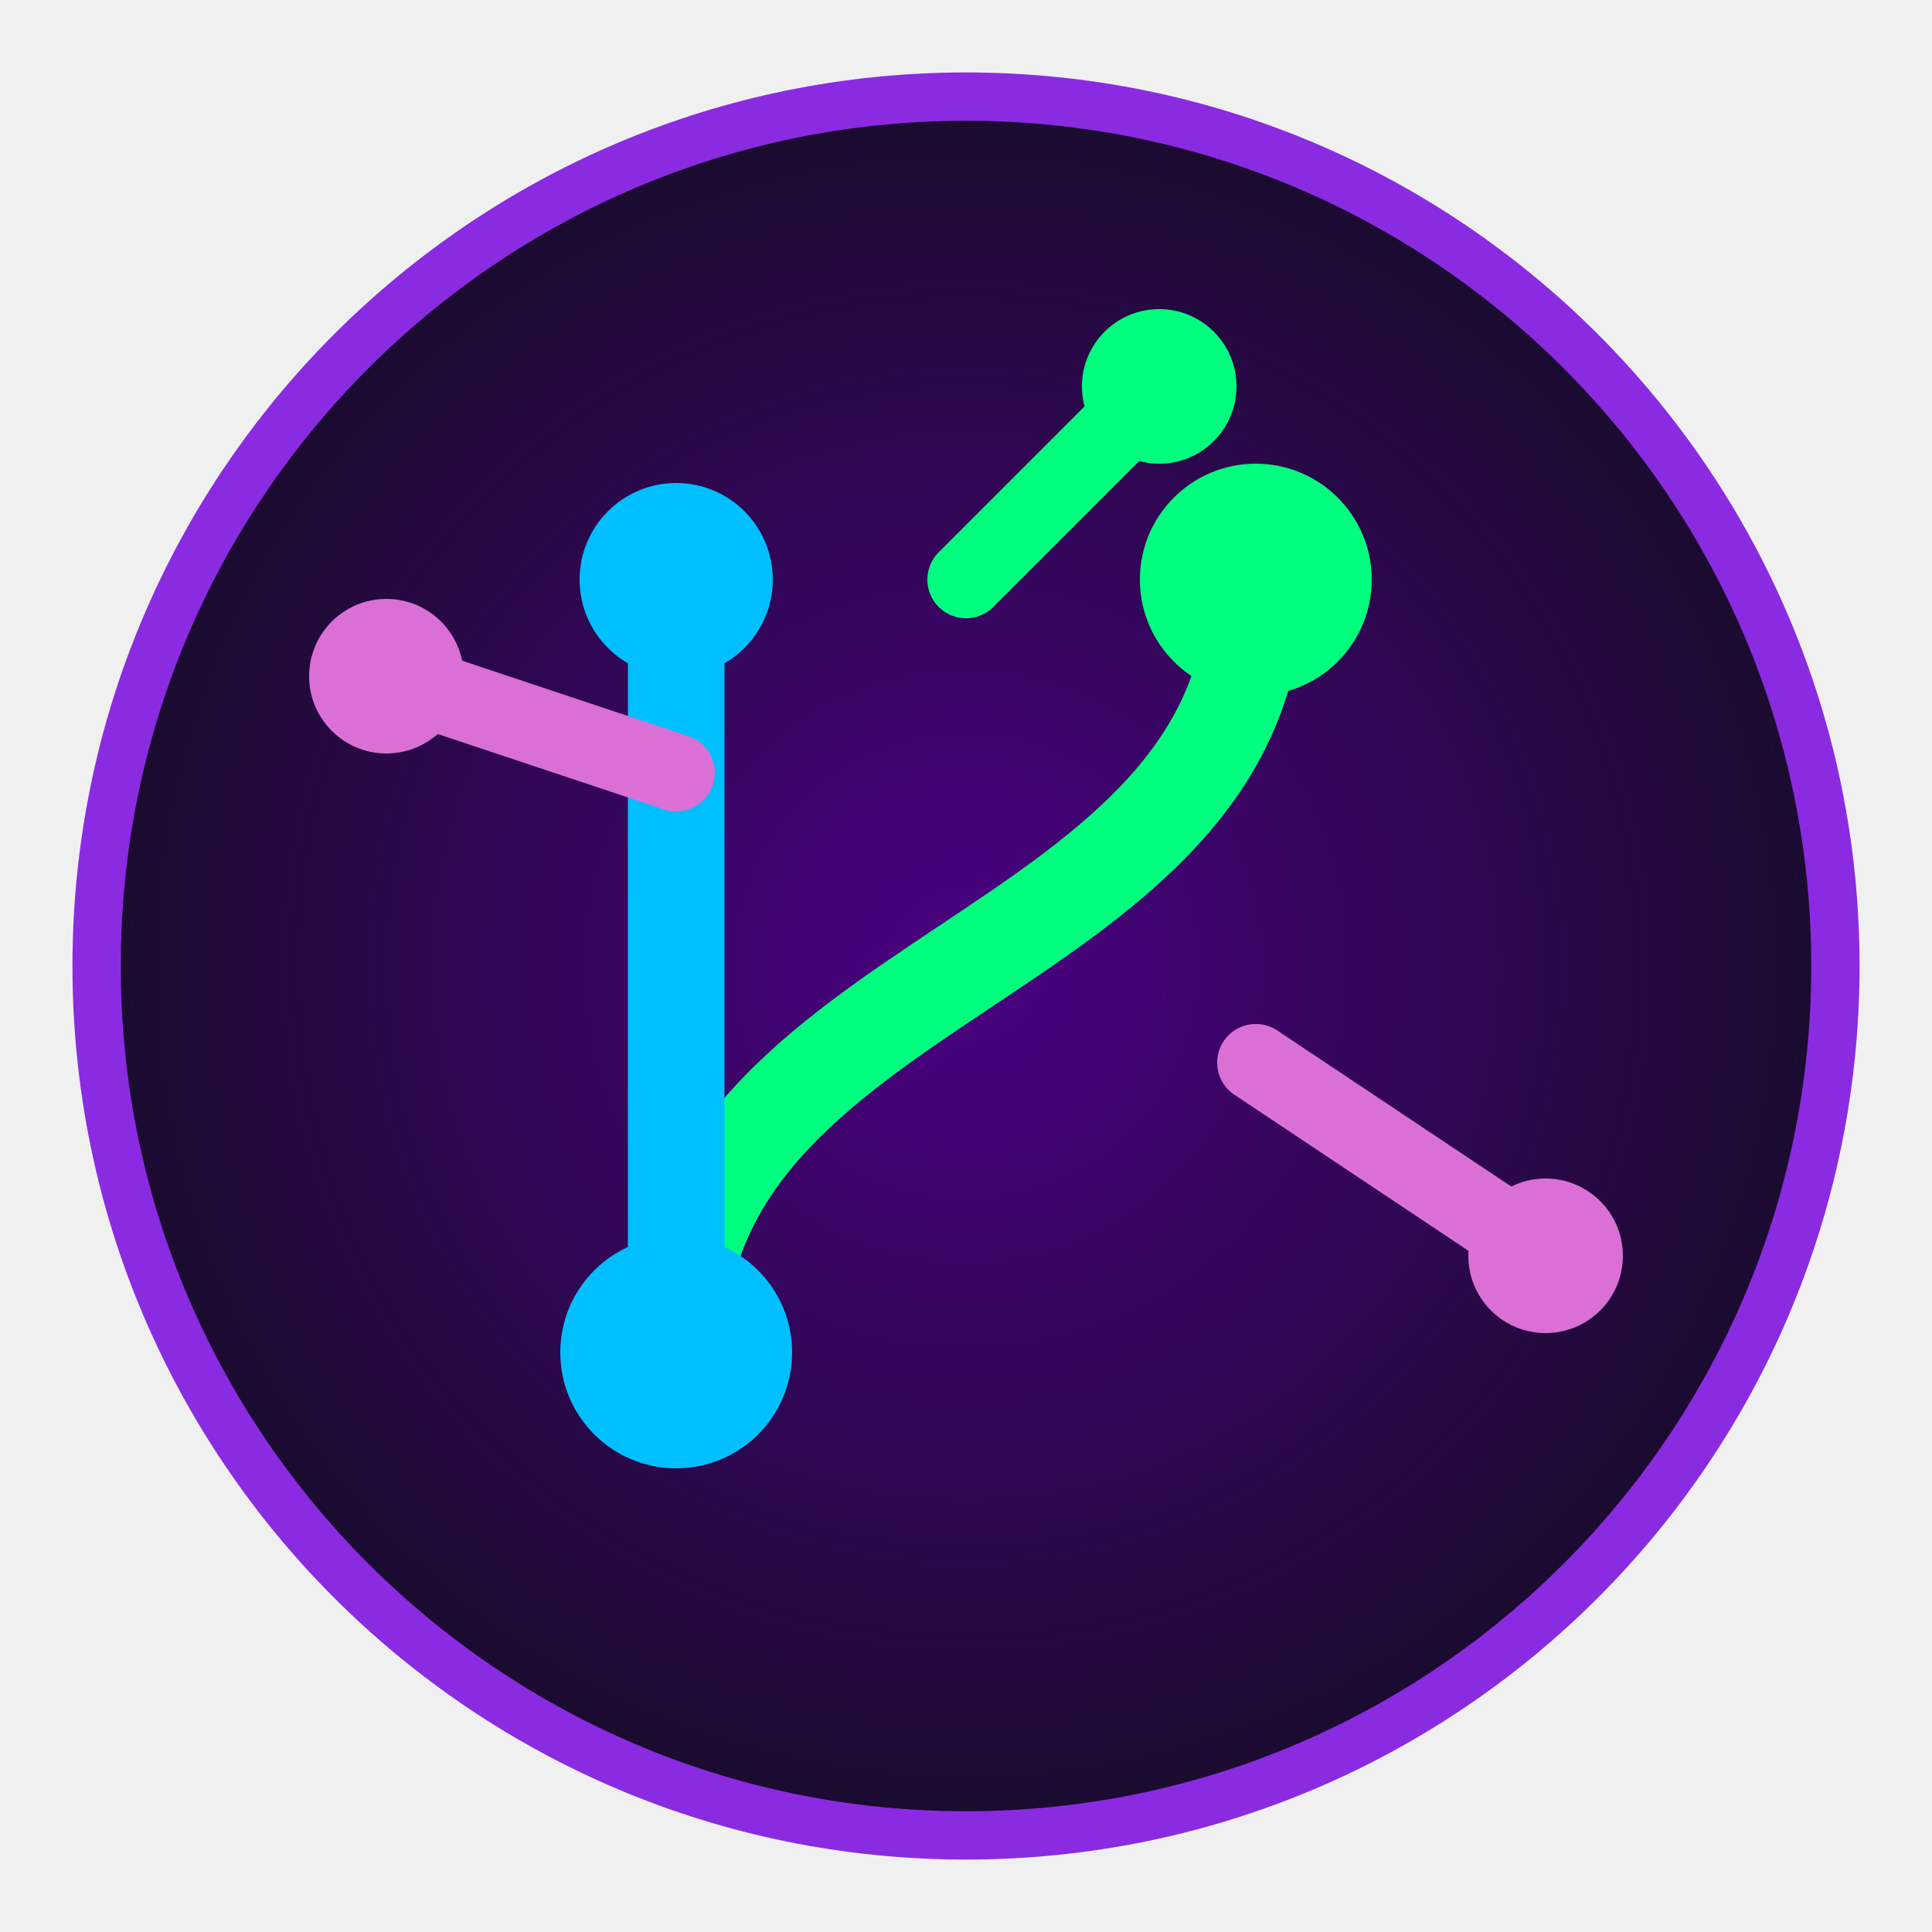
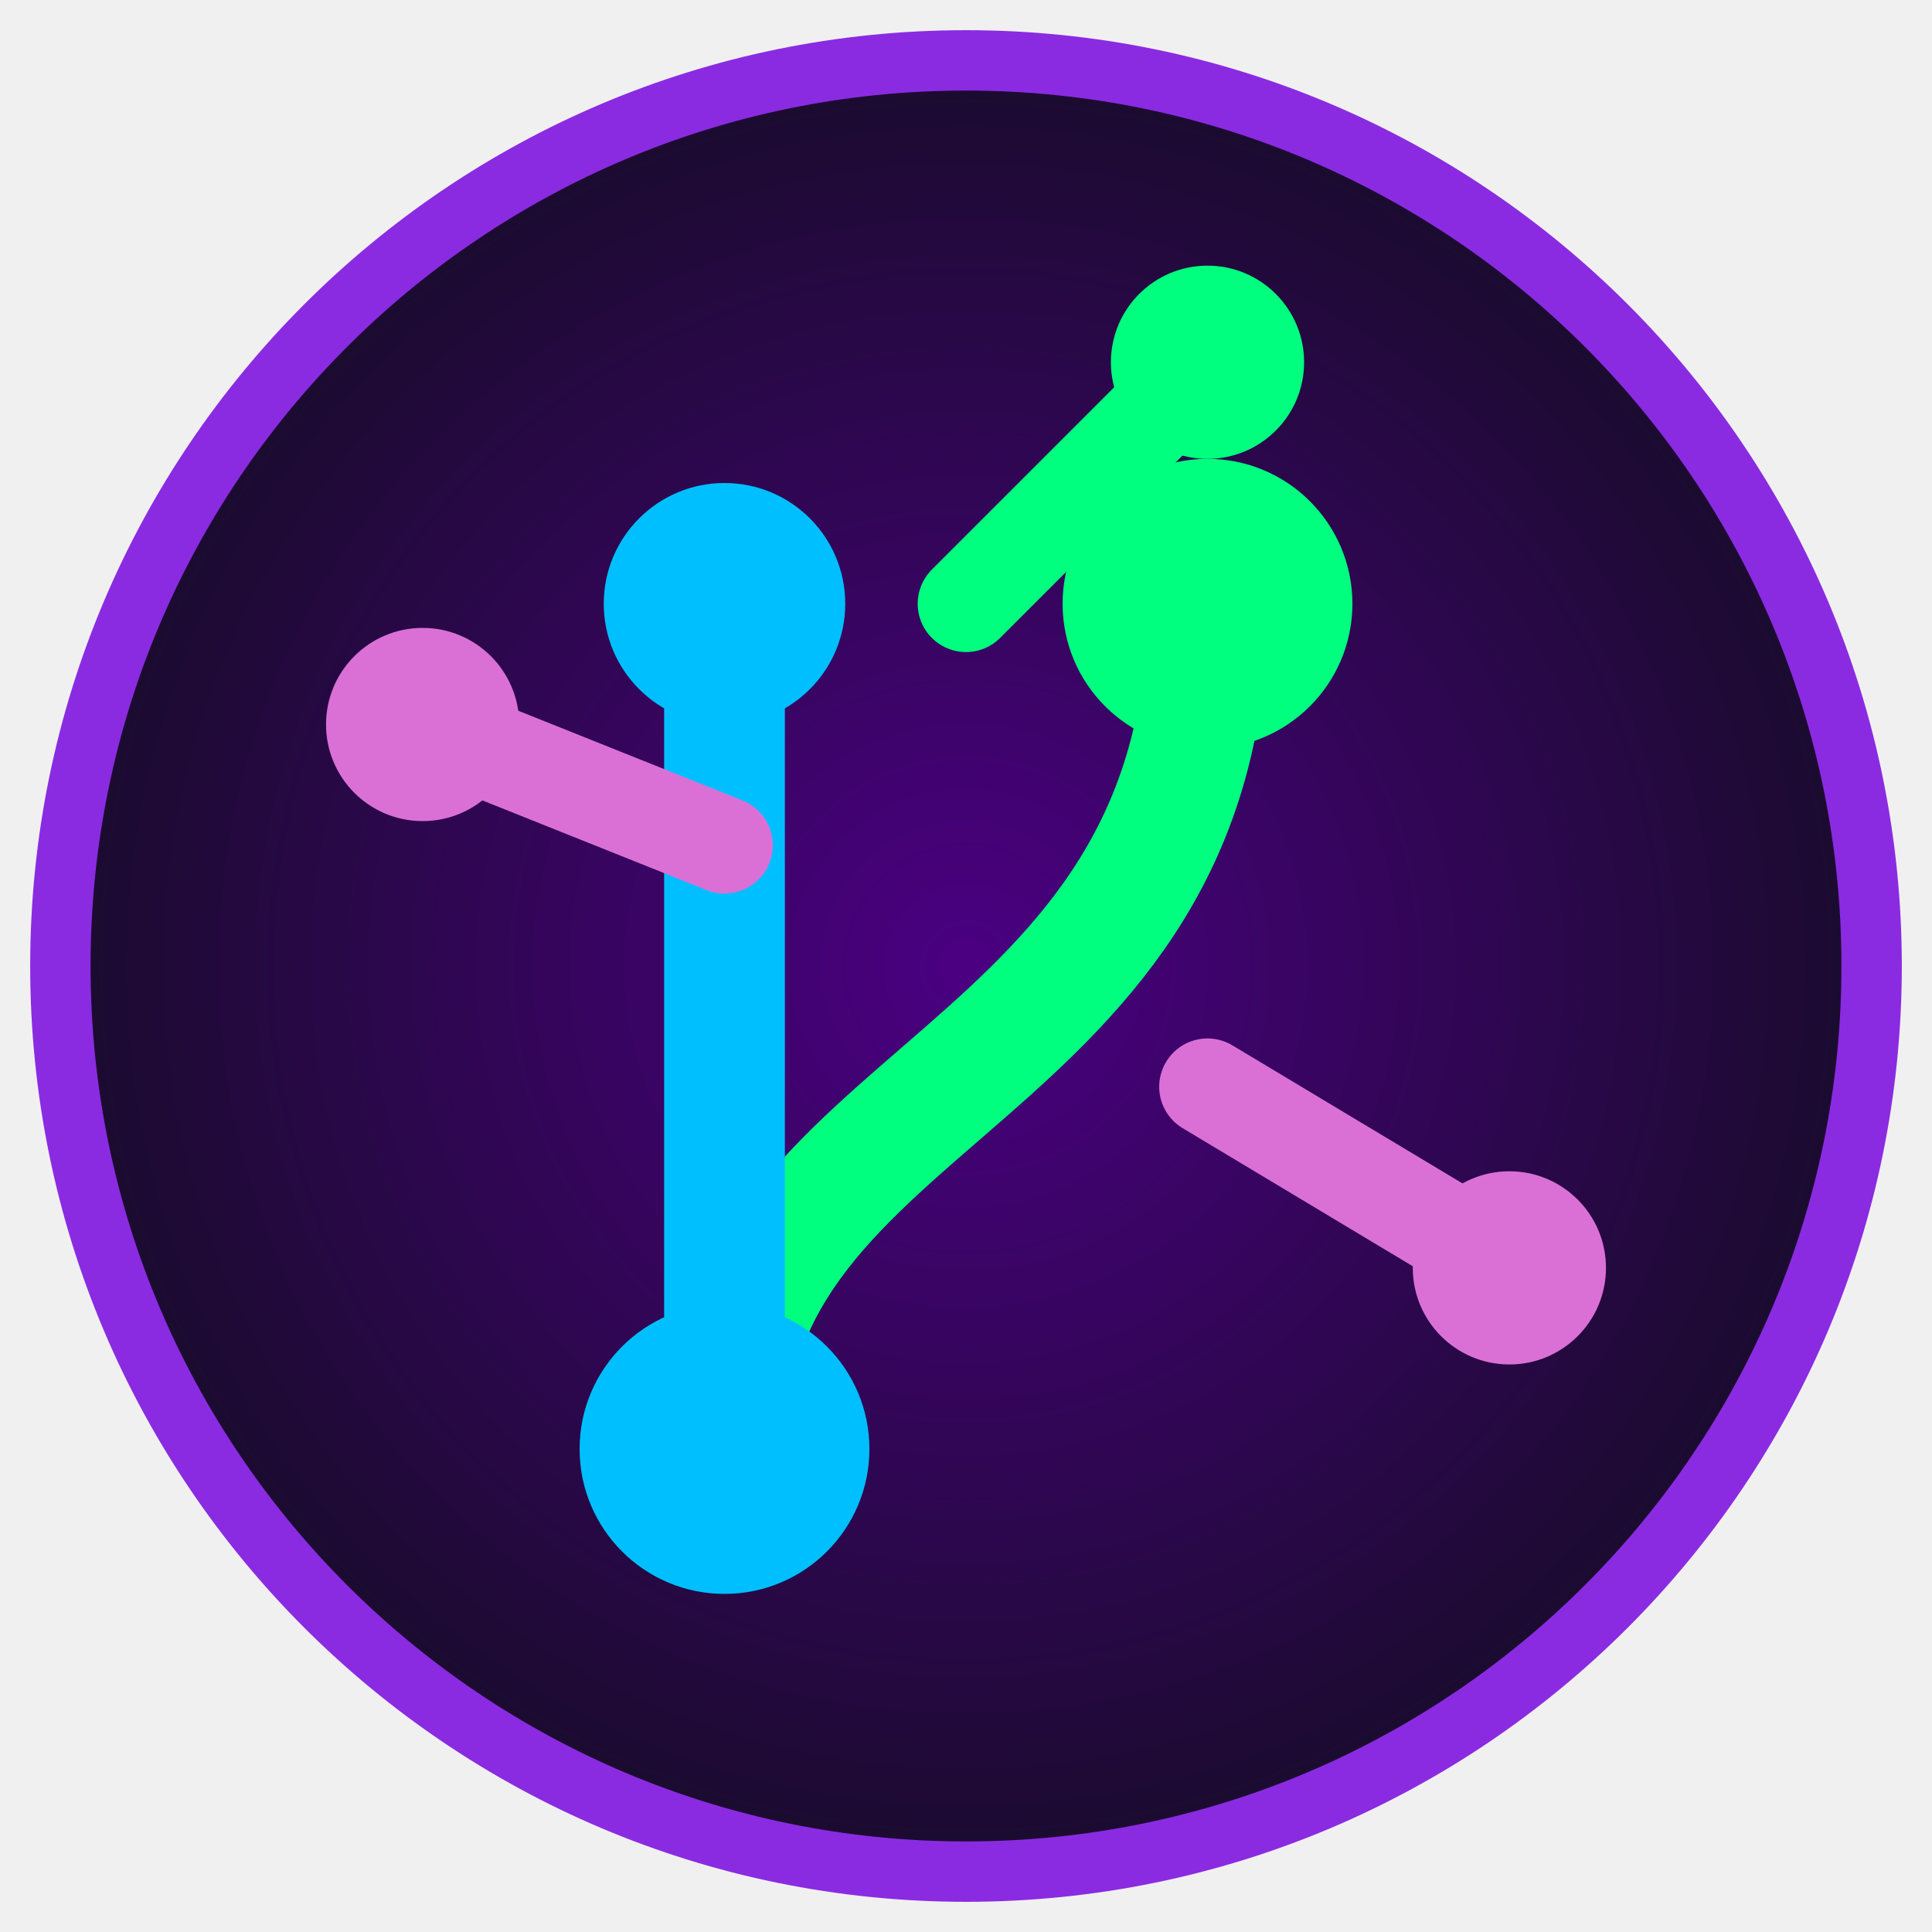
- <svg xmlns="http://www.w3.org/2000/svg" width="20" height="20" viewBox="0 0 20 20" fill="none">
+ <svg xmlns="http://www.w3.org/2000/svg" width="16" height="16" viewBox="0 0 16 16" fill="none">
  <defs>
-     <radialGradient id="grad20" cx="50%" cy="50%" r="50%" fx="50%" fy="50%">
+     <radialGradient id="grad16" cx="50%" cy="50%" r="50%" fx="50%" fy="50%">
      <stop offset="0%" style="stop-color:#4B0082;stop-opacity:1" />
      <stop offset="100%" style="stop-color:#1a0b2e;stop-opacity:1" />
    </radialGradient>
  </defs>
-   <circle cx="10" cy="10" r="9" fill="url(#grad20)" stroke="#8A2BE2" stroke-width="0.5" />
+   <circle cx="8" cy="8" r="7.5" fill="url(#grad16)" stroke="#8A2BE2" stroke-width="0.5" />
  <g stroke-linecap="round" stroke-linejoin="round">
-     <path d="M7 14 C 7 10, 13 10, 13 6" stroke="#00FF7F" stroke-width="1" />
-     <path d="M7 6 L 7 14" stroke="#00BFFF" stroke-width="1" />
-     <path d="M13 11 L 16 13" stroke="#DA70D6" stroke-width="0.8" />
-     <path d="M7 8 L 4 7" stroke="#DA70D6" stroke-width="0.8" />
-     <path d="M10 6 L 12 4" stroke="#00FF7F" stroke-width="0.8" />
+     <path d="M6 12 C 6 9, 10 9, 10 5" stroke="#00FF7F" stroke-width="1" />
+     <path d="M6 5 L 6 12" stroke="#00BFFF" stroke-width="1" />
+     <path d="M10 9 L 12.5 10.5" stroke="#DA70D6" stroke-width="0.8" />
+     <path d="M6 7 L 3.5 6" stroke="#DA70D6" stroke-width="0.8" />
+     <path d="M8 5 L 10 3" stroke="#00FF7F" stroke-width="0.8" />
  </g>
  <g fill="#FFFFFF">
-     <circle cx="7" cy="14" r="1.2" fill="#00BFFF" />
-     <circle cx="13" cy="6" r="1.2" fill="#00FF7F" />
-     <circle cx="7" cy="6" r="1" fill="#00BFFF" />
-     <circle cx="16" cy="13" r="0.8" fill="#DA70D6" />
-     <circle cx="4" cy="7" r="0.8" fill="#DA70D6" />
-     <circle cx="12" cy="4" r="0.8" fill="#00FF7F" />
+     <circle cx="6" cy="12" r="1.2" fill="#00BFFF" />
+     <circle cx="10" cy="5" r="1.2" fill="#00FF7F" />
+     <circle cx="6" cy="5" r="1" fill="#00BFFF" />
+     <circle cx="12.5" cy="10.5" r="0.8" fill="#DA70D6" />
+     <circle cx="3.5" cy="6" r="0.8" fill="#DA70D6" />
+     <circle cx="10" cy="3" r="0.8" fill="#00FF7F" />
  </g>
</svg>
